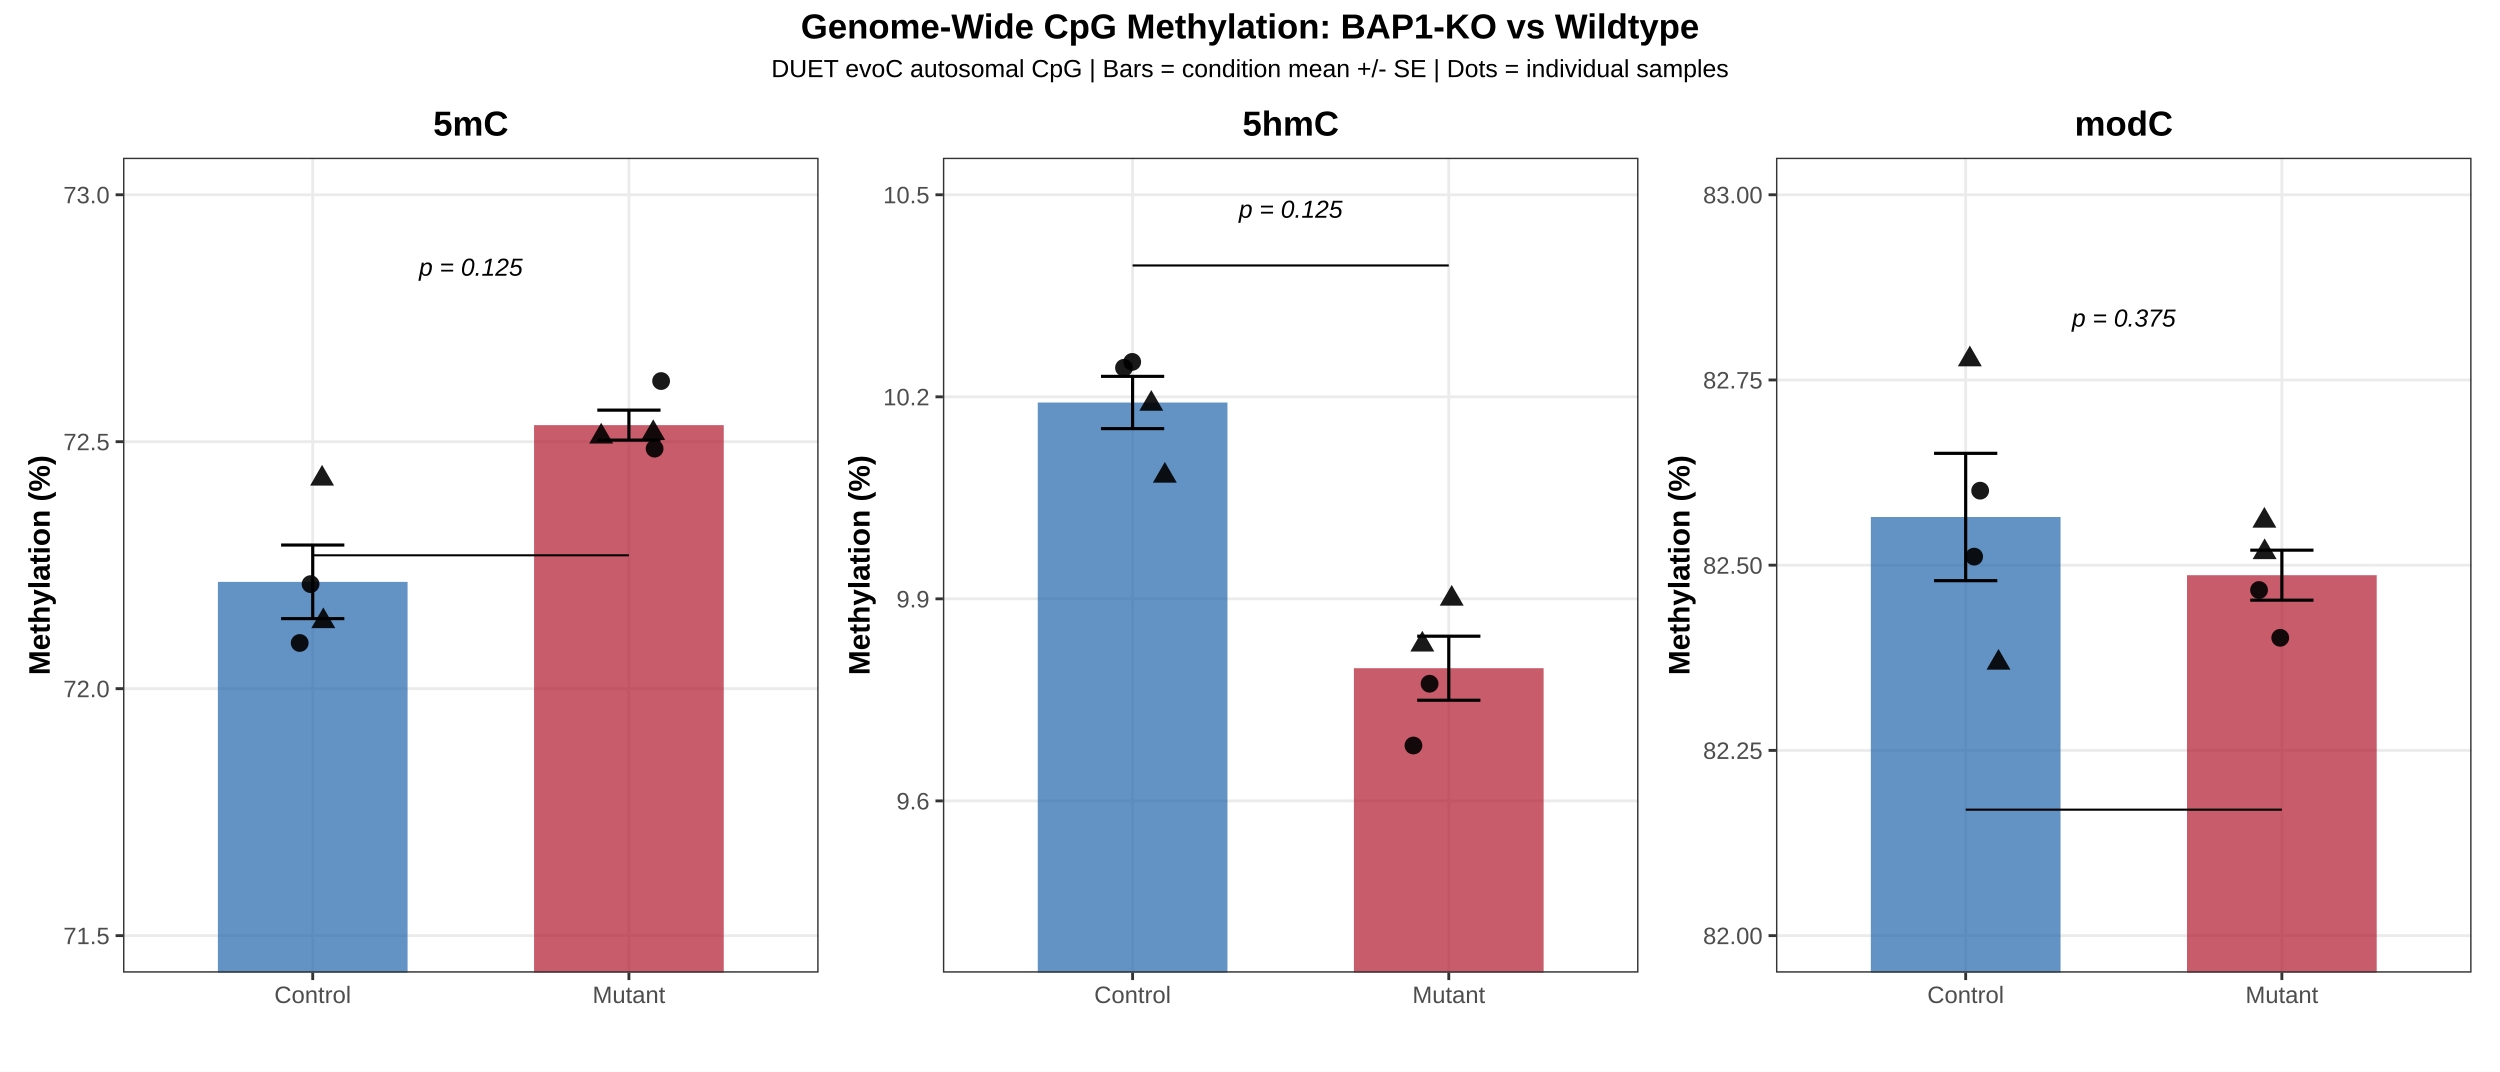
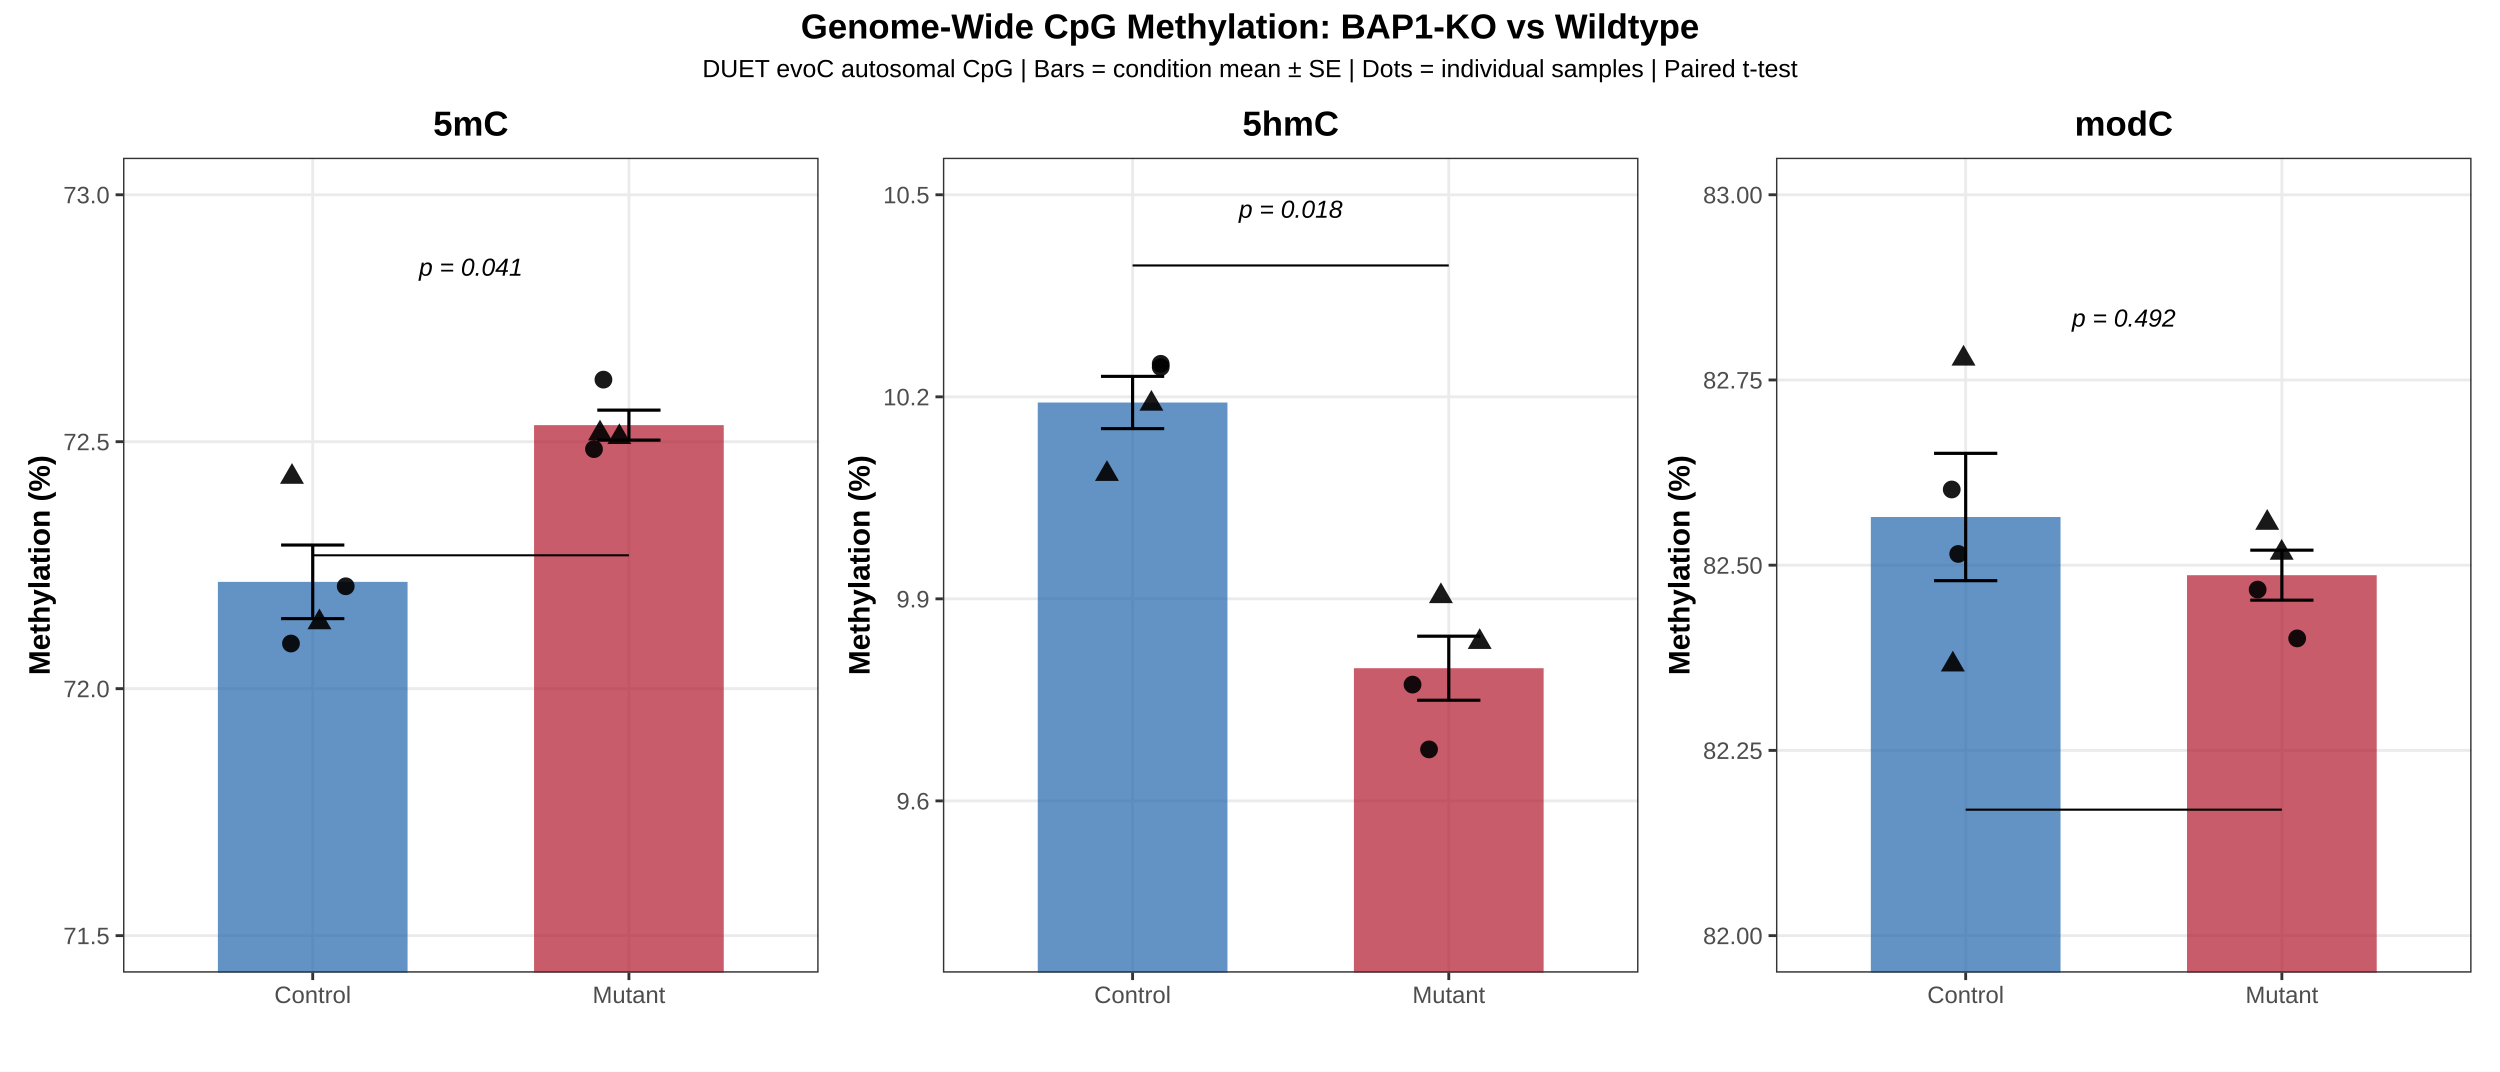
<svg xmlns="http://www.w3.org/2000/svg" width="1008.00pt" height="432.00pt" viewBox="0 0 1008.00 432.00">
  <g class="svglite">
    <defs>
      <style type="text/css">
    .svglite line, .svglite polyline, .svglite polygon, .svglite path, .svglite rect, .svglite circle {
      fill: none;
      stroke: #000000;
      stroke-linecap: round;
      stroke-linejoin: round;
      stroke-miterlimit: 10.00;
    }
    .svglite text {
      white-space: pre;
    }
    .svglite g.glyphgroup path {
      fill: inherit;
      stroke: none;
    }
  </style>
    </defs>
    <rect width="100%" height="100%" style="stroke: none; fill: #FFFFFF;" />
    <defs>
      <clipPath id="cpMC4wMHwxMDA4LjAwfDAuMDB8NDMyLjAw">
        <rect x="0.00" y="0.00" width="1008.00" height="432.00" />
      </clipPath>
    </defs>
    <g clip-path="url(#cpMC4wMHwxMDA4LjAwfDAuMDB8NDMyLjAw)">
      <rect x="0" y="0.00" width="1008.00" height="432.00" style="stroke-width: 1.07; stroke: #FFFFFF; fill: #FFFFFF;" />
    </g>
    <defs>
      <clipPath id="cpNDkuNjB8OTk2LjU0fDYzLjU5fDM5Mi4xNw==">
        <rect x="49.60" y="63.59" width="946.94" height="328.58" />
      </clipPath>
    </defs>
    <g clip-path="url(#cpNDkuNjB8OTk2LjU0fDYzLjU5fDM5Mi4xNw==)">
</g>
    <g clip-path="url(#cpMC4wMHwxMDA4LjAwfDAuMDB8NDMyLjAw)">
</g>
    <defs>
      <clipPath id="cpNS40OHwzMzYuMDV8MzguNjd8NDI2LjUy">
        <rect x="5.48" y="38.67" width="330.57" height="387.85" />
      </clipPath>
    </defs>
    <g clip-path="url(#cpNS40OHwzMzYuMDV8MzguNjd8NDI2LjUy)">
      <rect x="5.48" y="38.67" width="330.57" height="387.85" style="stroke-width: 1.16; stroke: #FFFFFF; fill: #FFFFFF;" />
    </g>
    <g clip-path="url(#cpMC4wMHwxMDA4LjAwfDAuMDB8NDMyLjAw)">
</g>
    <defs>
      <clipPath id="cpMzM2LjA1fDY2Ni42MnwzOC42N3w0MjYuNTI=">
        <rect x="336.05" y="38.67" width="330.57" height="387.85" />
      </clipPath>
    </defs>
    <g clip-path="url(#cpMzM2LjA1fDY2Ni42MnwzOC42N3w0MjYuNTI=)">
      <rect x="336.05" y="38.67" width="330.57" height="387.85" style="stroke-width: 1.16; stroke: #FFFFFF; fill: #FFFFFF;" />
    </g>
    <g clip-path="url(#cpMC4wMHwxMDA4LjAwfDAuMDB8NDMyLjAw)">
</g>
    <defs>
      <clipPath id="cpNjY2LjYyfDEwMDIuNTJ8MzguNjd8NDI2LjUy">
        <rect x="666.62" y="38.67" width="335.90" height="387.85" />
      </clipPath>
    </defs>
    <g clip-path="url(#cpNjY2LjYyfDEwMDIuNTJ8MzguNjd8NDI2LjUy)">
      <rect x="666.62" y="38.67" width="335.90" height="387.85" style="stroke-width: 1.16; stroke: #FFFFFF; fill: #FFFFFF;" />
    </g>
    <g clip-path="url(#cpMC4wMHwxMDA4LjAwfDAuMDB8NDMyLjAw)">
</g>
    <defs>
      <clipPath id="cpNDkuNjB8MzMwLjA3fDYzLjU5fDM5Mi4xNw==">
        <rect x="49.60" y="63.59" width="280.47" height="328.58" />
      </clipPath>
    </defs>
    <g clip-path="url(#cpNDkuNjB8MzMwLjA3fDYzLjU5fDM5Mi4xNw==)">
      <rect x="49.60" y="63.59" width="280.47" height="328.58" style="stroke-width: 1.16; stroke: none; fill: #FFFFFF;" />
      <polyline points="49.60,377.24 330.07,377.24 " style="stroke-width: 1.16; stroke: #EBEBEB; stroke-linecap: butt;" />
      <polyline points="49.60,277.67 330.07,277.67 " style="stroke-width: 1.16; stroke: #EBEBEB; stroke-linecap: butt;" />
      <polyline points="49.60,178.10 330.07,178.10 " style="stroke-width: 1.16; stroke: #EBEBEB; stroke-linecap: butt;" />
      <polyline points="49.60,78.53 330.07,78.53 " style="stroke-width: 1.16; stroke: #EBEBEB; stroke-linecap: butt;" />
      <polyline points="126.09,392.17 126.09,63.59 " style="stroke-width: 1.16; stroke: #EBEBEB; stroke-linecap: butt;" />
      <polyline points="253.58,392.17 253.58,63.59 " style="stroke-width: 1.16; stroke: #EBEBEB; stroke-linecap: butt;" />
      <rect x="87.85" y="234.60" width="76.49" height="14381.04" style="stroke-width: 1.16; stroke: none; stroke-linecap: butt; stroke-linejoin: miter; fill: #2166AC; fill-opacity: 0.70;" />
      <rect x="215.33" y="171.42" width="76.49" height="14444.22" style="stroke-width: 1.16; stroke: none; stroke-linecap: butt; stroke-linejoin: miter; fill: #B2182B; fill-opacity: 0.70;" />
      <polyline points="113.34,219.76 138.84,219.76 " style="stroke-width: 1.28; stroke-linecap: butt;" />
      <polyline points="126.09,219.76 126.09,249.43 " style="stroke-width: 1.28; stroke-linecap: butt;" />
      <polyline points="113.34,249.43 138.84,249.43 " style="stroke-width: 1.28; stroke-linecap: butt;" />
      <polyline points="240.83,165.37 266.33,165.37 " style="stroke-width: 1.28; stroke-linecap: butt;" />
      <polyline points="253.58,165.37 253.58,177.47 " style="stroke-width: 1.28; stroke-linecap: butt;" />
      <polyline points="240.83,177.47 266.33,177.47 " style="stroke-width: 1.28; stroke-linecap: butt;" />
-       <circle cx="120.84" cy="259.25" r="3.59" style="stroke-width: 0.77; stroke: none; fill: #000000; fill-opacity: 0.90;" />
-       <circle cx="125.23" cy="235.52" r="3.59" style="stroke-width: 0.77; stroke: none; fill: #000000; fill-opacity: 0.90;" />
-       <polygon points="129.86,187.43 134.69,195.80 125.03,195.80 " style="stroke-width: 0.77; stroke: none; fill: #000000; fill-opacity: 0.90;" />
-       <polygon points="130.36,244.90 135.19,253.26 125.52,253.26 " style="stroke-width: 0.77; stroke: none; fill: #000000; fill-opacity: 0.90;" />
-       <circle cx="266.56" cy="153.64" r="3.59" style="stroke-width: 0.77; stroke: none; fill: #000000; fill-opacity: 0.90;" />
-       <circle cx="263.94" cy="180.90" r="3.59" style="stroke-width: 0.77; stroke: none; fill: #000000; fill-opacity: 0.90;" />
-       <polygon points="263.39,169.07 268.22,177.44 258.56,177.44 " style="stroke-width: 0.77; stroke: none; fill: #000000; fill-opacity: 0.90;" />
-       <polygon points="242.39,170.45 247.23,178.82 237.56,178.82 " style="stroke-width: 0.77; stroke: none; fill: #000000; fill-opacity: 0.90;" />
-       <text x="189.84" y="111.17" text-anchor="middle" style="font-size: 9.96px; font-style: italic; font-family: &quot;Arial&quot;;" textLength="41.77px" lengthAdjust="spacingAndGlyphs">p = 0.125</text>
+       <circle cx="117.32" cy="259.47" r="3.59" style="stroke-width: 0.77; stroke: none; fill: #000000; fill-opacity: 0.90;" />
+       <circle cx="139.39" cy="236.39" r="3.59" style="stroke-width: 0.77; stroke: none; fill: #000000; fill-opacity: 0.90;" />
+       <polygon points="117.73,186.70 122.56,195.07 112.89,195.07 " style="stroke-width: 0.77; stroke: none; fill: #000000; fill-opacity: 0.90;" />
+       <polygon points="128.79,245.35 133.62,253.72 123.96,253.72 " style="stroke-width: 0.77; stroke: none; fill: #000000; fill-opacity: 0.90;" />
+       <circle cx="243.31" cy="153.07" r="3.59" style="stroke-width: 0.77; stroke: none; fill: #000000; fill-opacity: 0.90;" />
+       <circle cx="239.50" cy="181.08" r="3.59" style="stroke-width: 0.77; stroke: none; fill: #000000; fill-opacity: 0.90;" />
+       <polygon points="241.92,169.20 246.76,177.57 237.09,177.57 " style="stroke-width: 0.77; stroke: none; fill: #000000; fill-opacity: 0.90;" />
+       <polygon points="249.72,170.67 254.56,179.03 244.89,179.03 " style="stroke-width: 0.77; stroke: none; fill: #000000; fill-opacity: 0.90;" />
+       <text x="189.84" y="111.17" text-anchor="middle" style="font-size: 9.96px; font-style: italic; font-family: &quot;Arial&quot;;" textLength="41.77px" lengthAdjust="spacingAndGlyphs">p = 0.041</text>
      <line x1="126.09" y1="223.90" x2="253.58" y2="223.90" style="stroke-width: 0.85; stroke-linecap: butt;" />
      <rect x="49.60" y="63.59" width="280.47" height="328.58" style="stroke-width: 1.16; stroke: #333333;" />
    </g>
    <g clip-path="url(#cpMC4wMHwxMDA4LjAwfDAuMDB8NDMyLjAw)">
      <text x="44.22" y="380.67" text-anchor="end" style="font-size: 9.60px;fill: #4D4D4D; font-family: &quot;Arial&quot;;" textLength="18.66px" lengthAdjust="spacingAndGlyphs">71.5</text>
      <text x="44.22" y="281.10" text-anchor="end" style="font-size: 9.60px;fill: #4D4D4D; font-family: &quot;Arial&quot;;" textLength="18.66px" lengthAdjust="spacingAndGlyphs">72.0</text>
      <text x="44.22" y="181.53" text-anchor="end" style="font-size: 9.60px;fill: #4D4D4D; font-family: &quot;Arial&quot;;" textLength="18.66px" lengthAdjust="spacingAndGlyphs">72.5</text>
      <text x="44.22" y="81.96" text-anchor="end" style="font-size: 9.60px;fill: #4D4D4D; font-family: &quot;Arial&quot;;" textLength="18.66px" lengthAdjust="spacingAndGlyphs">73.0</text>
      <polyline points="46.61,377.24 49.60,377.24 " style="stroke-width: 1.16; stroke: #333333; stroke-linecap: butt;" />
      <polyline points="46.61,277.67 49.60,277.67 " style="stroke-width: 1.16; stroke: #333333; stroke-linecap: butt;" />
      <polyline points="46.61,178.10 49.60,178.10 " style="stroke-width: 1.16; stroke: #333333; stroke-linecap: butt;" />
      <polyline points="46.61,78.53 49.60,78.53 " style="stroke-width: 1.16; stroke: #333333; stroke-linecap: butt;" />
      <polyline points="126.09,395.16 126.09,392.17 " style="stroke-width: 1.16; stroke: #333333; stroke-linecap: butt;" />
      <polyline points="253.58,395.16 253.58,392.17 " style="stroke-width: 1.16; stroke: #333333; stroke-linecap: butt;" />
      <text x="126.09" y="404.42" text-anchor="middle" style="font-size: 9.60px;fill: #4D4D4D; font-family: &quot;Arial&quot;;" textLength="30.89px" lengthAdjust="spacingAndGlyphs">Control</text>
      <text x="253.58" y="404.42" text-anchor="middle" style="font-size: 9.60px;fill: #4D4D4D; font-family: &quot;Arial&quot;;" textLength="29.31px" lengthAdjust="spacingAndGlyphs">Mutant</text>
      <text transform="translate(20.05,227.88) rotate(-90)" text-anchor="middle" style="font-size: 12.00px; font-weight: bold; font-family: &quot;Arial&quot;;" textLength="88.66px" lengthAdjust="spacingAndGlyphs">Methylation (%)</text>
      <text x="189.84" y="54.67" text-anchor="middle" style="font-size: 14.00px; font-weight: bold; font-family: &quot;Arial&quot;;" textLength="30.34px" lengthAdjust="spacingAndGlyphs">5mC</text>
    </g>
    <defs>
      <clipPath id="cpMzgwLjE3fDY2MC42NHw2My41OXwzOTIuMTc=">
        <rect x="380.17" y="63.59" width="280.47" height="328.58" />
      </clipPath>
    </defs>
    <g clip-path="url(#cpMzgwLjE3fDY2MC42NHw2My41OXwzOTIuMTc=)">
      <rect x="380.17" y="63.59" width="280.47" height="328.58" style="stroke-width: 1.16; stroke: none; fill: #FFFFFF;" />
      <polyline points="380.17,322.93 660.64,322.93 " style="stroke-width: 1.16; stroke: #EBEBEB; stroke-linecap: butt;" />
      <polyline points="380.17,241.46 660.64,241.46 " style="stroke-width: 1.16; stroke: #EBEBEB; stroke-linecap: butt;" />
      <polyline points="380.17,160.00 660.64,160.00 " style="stroke-width: 1.16; stroke: #EBEBEB; stroke-linecap: butt;" />
      <polyline points="380.17,78.53 660.64,78.53 " style="stroke-width: 1.16; stroke: #EBEBEB; stroke-linecap: butt;" />
      <polyline points="456.66,392.17 456.66,63.59 " style="stroke-width: 1.16; stroke: #EBEBEB; stroke-linecap: butt;" />
      <polyline points="584.15,392.17 584.15,63.59 " style="stroke-width: 1.16; stroke: #EBEBEB; stroke-linecap: butt;" />
      <rect x="418.42" y="162.29" width="76.49" height="2767.54" style="stroke-width: 1.16; stroke: none; stroke-linecap: butt; stroke-linejoin: miter; fill: #2166AC; fill-opacity: 0.70;" />
      <rect x="545.90" y="269.43" width="76.49" height="2660.40" style="stroke-width: 1.16; stroke: none; stroke-linecap: butt; stroke-linejoin: miter; fill: #B2182B; fill-opacity: 0.70;" />
      <polyline points="443.91,151.75 469.41,151.75 " style="stroke-width: 1.28; stroke-linecap: butt;" />
      <polyline points="456.66,151.75 456.66,172.83 " style="stroke-width: 1.28; stroke-linecap: butt;" />
      <polyline points="443.91,172.83 469.41,172.83 " style="stroke-width: 1.28; stroke-linecap: butt;" />
      <polyline points="571.40,256.52 596.90,256.52 " style="stroke-width: 1.28; stroke-linecap: butt;" />
      <polyline points="584.15,256.52 584.15,282.34 " style="stroke-width: 1.28; stroke-linecap: butt;" />
      <polyline points="571.40,282.34 596.90,282.34 " style="stroke-width: 1.28; stroke-linecap: butt;" />
-       <circle cx="456.51" cy="145.92" r="3.59" style="stroke-width: 0.77; stroke: none; fill: #000000; fill-opacity: 0.90;" />
-       <circle cx="453.20" cy="148.29" r="3.59" style="stroke-width: 0.77; stroke: none; fill: #000000; fill-opacity: 0.90;" />
-       <polygon points="464.20,157.26 469.03,165.62 459.37,165.62 " style="stroke-width: 0.77; stroke: none; fill: #000000; fill-opacity: 0.90;" />
-       <polygon points="469.66,186.24 474.49,194.61 464.83,194.61 " style="stroke-width: 0.77; stroke: none; fill: #000000; fill-opacity: 0.90;" />
-       <circle cx="569.90" cy="300.59" r="3.59" style="stroke-width: 0.77; stroke: none; fill: #000000; fill-opacity: 0.90;" />
-       <circle cx="576.41" cy="275.68" r="3.59" style="stroke-width: 0.77; stroke: none; fill: #000000; fill-opacity: 0.90;" />
-       <polygon points="573.48,254.33 578.31,262.69 568.65,262.69 " style="stroke-width: 0.77; stroke: none; fill: #000000; fill-opacity: 0.90;" />
-       <polygon points="585.33,235.84 590.17,244.21 580.50,244.21 " style="stroke-width: 0.77; stroke: none; fill: #000000; fill-opacity: 0.90;" />
-       <text x="520.41" y="87.80" text-anchor="middle" style="font-size: 9.96px; font-style: italic; font-family: &quot;Arial&quot;;" textLength="41.77px" lengthAdjust="spacingAndGlyphs">p = 0.125</text>
+       <circle cx="468.00" cy="146.69" r="3.59" style="stroke-width: 0.77; stroke: none; fill: #000000; fill-opacity: 0.90;" />
+       <circle cx="468.00" cy="148.01" r="3.59" style="stroke-width: 0.77; stroke: none; fill: #000000; fill-opacity: 0.90;" />
+       <polygon points="464.25,157.22 469.08,165.59 459.42,165.59 " style="stroke-width: 0.77; stroke: none; fill: #000000; fill-opacity: 0.90;" />
+       <polygon points="446.32,185.54 451.15,193.91 441.49,193.91 " style="stroke-width: 0.77; stroke: none; fill: #000000; fill-opacity: 0.90;" />
+       <circle cx="576.19" cy="302.16" r="3.59" style="stroke-width: 0.77; stroke: none; fill: #000000; fill-opacity: 0.90;" />
+       <circle cx="569.54" cy="276.03" r="3.59" style="stroke-width: 0.77; stroke: none; fill: #000000; fill-opacity: 0.90;" />
+       <polygon points="596.61,253.28 601.44,261.65 591.78,261.65 " style="stroke-width: 0.77; stroke: none; fill: #000000; fill-opacity: 0.90;" />
+       <polygon points="580.98,234.81 585.81,243.18 576.15,243.18 " style="stroke-width: 0.77; stroke: none; fill: #000000; fill-opacity: 0.90;" />
+       <text x="520.41" y="87.80" text-anchor="middle" style="font-size: 9.96px; font-style: italic; font-family: &quot;Arial&quot;;" textLength="41.77px" lengthAdjust="spacingAndGlyphs">p = 0.018</text>
      <line x1="456.66" y1="107.04" x2="584.15" y2="107.04" style="stroke-width: 0.85; stroke-linecap: butt;" />
      <rect x="380.17" y="63.59" width="280.47" height="328.58" style="stroke-width: 1.16; stroke: #333333;" />
    </g>
    <g clip-path="url(#cpMC4wMHwxMDA4LjAwfDAuMDB8NDMyLjAw)">
      <text x="374.79" y="326.36" text-anchor="end" style="font-size: 9.60px;fill: #4D4D4D; font-family: &quot;Arial&quot;;" textLength="13.33px" lengthAdjust="spacingAndGlyphs">9.6</text>
      <text x="374.79" y="244.90" text-anchor="end" style="font-size: 9.60px;fill: #4D4D4D; font-family: &quot;Arial&quot;;" textLength="13.33px" lengthAdjust="spacingAndGlyphs">9.9</text>
      <text x="374.79" y="163.43" text-anchor="end" style="font-size: 9.60px;fill: #4D4D4D; font-family: &quot;Arial&quot;;" textLength="18.66px" lengthAdjust="spacingAndGlyphs">10.2</text>
      <text x="374.79" y="81.96" text-anchor="end" style="font-size: 9.60px;fill: #4D4D4D; font-family: &quot;Arial&quot;;" textLength="18.66px" lengthAdjust="spacingAndGlyphs">10.5</text>
      <polyline points="377.18,322.93 380.17,322.93 " style="stroke-width: 1.16; stroke: #333333; stroke-linecap: butt;" />
      <polyline points="377.18,241.46 380.17,241.46 " style="stroke-width: 1.16; stroke: #333333; stroke-linecap: butt;" />
      <polyline points="377.18,160.00 380.17,160.00 " style="stroke-width: 1.16; stroke: #333333; stroke-linecap: butt;" />
      <polyline points="377.18,78.53 380.17,78.53 " style="stroke-width: 1.16; stroke: #333333; stroke-linecap: butt;" />
      <polyline points="456.66,395.16 456.66,392.17 " style="stroke-width: 1.16; stroke: #333333; stroke-linecap: butt;" />
      <polyline points="584.15,395.16 584.15,392.17 " style="stroke-width: 1.16; stroke: #333333; stroke-linecap: butt;" />
      <text x="456.66" y="404.42" text-anchor="middle" style="font-size: 9.60px;fill: #4D4D4D; font-family: &quot;Arial&quot;;" textLength="30.89px" lengthAdjust="spacingAndGlyphs">Control</text>
      <text x="584.15" y="404.42" text-anchor="middle" style="font-size: 9.60px;fill: #4D4D4D; font-family: &quot;Arial&quot;;" textLength="29.31px" lengthAdjust="spacingAndGlyphs">Mutant</text>
      <text transform="translate(350.62,227.88) rotate(-90)" text-anchor="middle" style="font-size: 12.00px; font-weight: bold; font-family: &quot;Arial&quot;;" textLength="88.66px" lengthAdjust="spacingAndGlyphs">Methylation (%)</text>
      <text x="520.41" y="54.67" text-anchor="middle" style="font-size: 14.00px; font-weight: bold; font-family: &quot;Arial&quot;;" textLength="38.89px" lengthAdjust="spacingAndGlyphs">5hmC</text>
    </g>
    <defs>
      <clipPath id="cpNzE2LjA3fDk5Ni41NHw2My41OXwzOTIuMTc=">
        <rect x="716.07" y="63.59" width="280.47" height="328.58" />
      </clipPath>
    </defs>
    <g clip-path="url(#cpNzE2LjA3fDk5Ni41NHw2My41OXwzOTIuMTc=)">
      <rect x="716.07" y="63.59" width="280.47" height="328.58" style="stroke-width: 1.16; stroke: none; fill: #FFFFFF;" />
      <polyline points="716.07,377.24 996.54,377.24 " style="stroke-width: 1.16; stroke: #EBEBEB; stroke-linecap: butt;" />
      <polyline points="716.07,302.56 996.54,302.56 " style="stroke-width: 1.16; stroke: #EBEBEB; stroke-linecap: butt;" />
      <polyline points="716.07,227.88 996.54,227.88 " style="stroke-width: 1.16; stroke: #EBEBEB; stroke-linecap: butt;" />
      <polyline points="716.07,153.21 996.54,153.21 " style="stroke-width: 1.16; stroke: #EBEBEB; stroke-linecap: butt;" />
      <polyline points="716.07,78.53 996.54,78.53 " style="stroke-width: 1.16; stroke: #EBEBEB; stroke-linecap: butt;" />
      <polyline points="792.56,392.17 792.56,63.59 " style="stroke-width: 1.16; stroke: #EBEBEB; stroke-linecap: butt;" />
      <polyline points="920.05,392.17 920.05,63.59 " style="stroke-width: 1.16; stroke: #EBEBEB; stroke-linecap: butt;" />
      <rect x="754.32" y="208.45" width="76.49" height="24662.81" style="stroke-width: 1.16; stroke: none; stroke-linecap: butt; stroke-linejoin: miter; fill: #2166AC; fill-opacity: 0.70;" />
      <rect x="881.80" y="231.91" width="76.49" height="24639.36" style="stroke-width: 1.16; stroke: none; stroke-linecap: butt; stroke-linejoin: miter; fill: #B2182B; fill-opacity: 0.70;" />
      <polyline points="779.81,182.79 805.31,182.79 " style="stroke-width: 1.28; stroke-linecap: butt;" />
      <polyline points="792.56,182.79 792.56,234.12 " style="stroke-width: 1.28; stroke-linecap: butt;" />
      <polyline points="779.81,234.12 805.31,234.12 " style="stroke-width: 1.28; stroke-linecap: butt;" />
      <polyline points="907.30,221.83 932.80,221.83 " style="stroke-width: 1.28; stroke-linecap: butt;" />
      <polyline points="920.05,221.83 920.05,241.99 " style="stroke-width: 1.28; stroke-linecap: butt;" />
      <polyline points="907.30,241.99 932.80,241.99 " style="stroke-width: 1.28; stroke-linecap: butt;" />
-       <circle cx="795.98" cy="224.43" r="3.59" style="stroke-width: 0.77; stroke: none; fill: #000000; fill-opacity: 0.90;" />
-       <circle cx="798.40" cy="197.84" r="3.59" style="stroke-width: 0.77; stroke: none; fill: #000000; fill-opacity: 0.90;" />
-       <polygon points="794.24,139.33 799.07,147.70 789.40,147.70 " style="stroke-width: 0.77; stroke: none; fill: #000000; fill-opacity: 0.90;" />
-       <polygon points="805.80,261.65 810.63,270.02 800.97,270.02 " style="stroke-width: 0.77; stroke: none; fill: #000000; fill-opacity: 0.90;" />
-       <circle cx="910.85" cy="237.90" r="3.59" style="stroke-width: 0.77; stroke: none; fill: #000000; fill-opacity: 0.90;" />
-       <circle cx="919.39" cy="257.16" r="3.59" style="stroke-width: 0.77; stroke: none; fill: #000000; fill-opacity: 0.90;" />
-       <polygon points="913.10,217.07 917.93,225.44 908.27,225.44 " style="stroke-width: 0.77; stroke: none; fill: #000000; fill-opacity: 0.90;" />
-       <polygon points="913.00,204.39 917.83,212.75 908.17,212.75 " style="stroke-width: 0.77; stroke: none; fill: #000000; fill-opacity: 0.90;" />
-       <text x="856.31" y="131.68" text-anchor="middle" style="font-size: 9.96px; font-style: italic; font-family: &quot;Arial&quot;;" textLength="41.77px" lengthAdjust="spacingAndGlyphs">p = 0.375</text>
+       <circle cx="789.55" cy="223.35" r="3.59" style="stroke-width: 0.77; stroke: none; fill: #000000; fill-opacity: 0.90;" />
+       <circle cx="786.94" cy="197.36" r="3.59" style="stroke-width: 0.77; stroke: none; fill: #000000; fill-opacity: 0.90;" />
+       <polygon points="791.69,139.03 796.52,147.40 786.85,147.40 " style="stroke-width: 0.77; stroke: none; fill: #000000; fill-opacity: 0.90;" />
+       <polygon points="787.38,262.36 792.22,270.73 782.55,270.73 " style="stroke-width: 0.77; stroke: none; fill: #000000; fill-opacity: 0.90;" />
+       <circle cx="910.28" cy="237.73" r="3.59" style="stroke-width: 0.77; stroke: none; fill: #000000; fill-opacity: 0.90;" />
+       <circle cx="926.22" cy="257.40" r="3.59" style="stroke-width: 0.77; stroke: none; fill: #000000; fill-opacity: 0.90;" />
+       <polygon points="919.97,217.31 924.80,225.68 915.14,225.68 " style="stroke-width: 0.77; stroke: none; fill: #000000; fill-opacity: 0.90;" />
+       <polygon points="914.14,205.24 918.97,213.61 909.31,213.61 " style="stroke-width: 0.77; stroke: none; fill: #000000; fill-opacity: 0.90;" />
+       <text x="856.31" y="131.68" text-anchor="middle" style="font-size: 9.96px; font-style: italic; font-family: &quot;Arial&quot;;" textLength="41.77px" lengthAdjust="spacingAndGlyphs">p = 0.492</text>
      <line x1="792.56" y1="326.46" x2="920.05" y2="326.46" style="stroke-width: 0.85; stroke-linecap: butt;" />
      <rect x="716.07" y="63.59" width="280.47" height="328.58" style="stroke-width: 1.16; stroke: #333333;" />
    </g>
    <g clip-path="url(#cpMC4wMHwxMDA4LjAwfDAuMDB8NDMyLjAw)">
      <text x="710.69" y="380.67" text-anchor="end" style="font-size: 9.60px;fill: #4D4D4D; font-family: &quot;Arial&quot;;" textLength="23.98px" lengthAdjust="spacingAndGlyphs">82.00</text>
      <text x="710.69" y="305.99" text-anchor="end" style="font-size: 9.60px;fill: #4D4D4D; font-family: &quot;Arial&quot;;" textLength="23.98px" lengthAdjust="spacingAndGlyphs">82.25</text>
      <text x="710.69" y="231.32" text-anchor="end" style="font-size: 9.60px;fill: #4D4D4D; font-family: &quot;Arial&quot;;" textLength="23.98px" lengthAdjust="spacingAndGlyphs">82.50</text>
      <text x="710.69" y="156.64" text-anchor="end" style="font-size: 9.60px;fill: #4D4D4D; font-family: &quot;Arial&quot;;" textLength="23.98px" lengthAdjust="spacingAndGlyphs">82.75</text>
      <text x="710.69" y="81.96" text-anchor="end" style="font-size: 9.60px;fill: #4D4D4D; font-family: &quot;Arial&quot;;" textLength="23.98px" lengthAdjust="spacingAndGlyphs">83.00</text>
      <polyline points="713.08,377.24 716.07,377.24 " style="stroke-width: 1.16; stroke: #333333; stroke-linecap: butt;" />
      <polyline points="713.08,302.56 716.07,302.56 " style="stroke-width: 1.16; stroke: #333333; stroke-linecap: butt;" />
      <polyline points="713.08,227.88 716.07,227.88 " style="stroke-width: 1.16; stroke: #333333; stroke-linecap: butt;" />
      <polyline points="713.08,153.21 716.07,153.21 " style="stroke-width: 1.16; stroke: #333333; stroke-linecap: butt;" />
      <polyline points="713.08,78.53 716.07,78.53 " style="stroke-width: 1.16; stroke: #333333; stroke-linecap: butt;" />
      <polyline points="792.56,395.16 792.56,392.17 " style="stroke-width: 1.16; stroke: #333333; stroke-linecap: butt;" />
      <polyline points="920.05,395.16 920.05,392.17 " style="stroke-width: 1.16; stroke: #333333; stroke-linecap: butt;" />
      <text x="792.56" y="404.42" text-anchor="middle" style="font-size: 9.60px;fill: #4D4D4D; font-family: &quot;Arial&quot;;" textLength="30.89px" lengthAdjust="spacingAndGlyphs">Control</text>
      <text x="920.05" y="404.42" text-anchor="middle" style="font-size: 9.60px;fill: #4D4D4D; font-family: &quot;Arial&quot;;" textLength="29.31px" lengthAdjust="spacingAndGlyphs">Mutant</text>
      <text transform="translate(681.20,227.88) rotate(-90)" text-anchor="middle" style="font-size: 12.00px; font-weight: bold; font-family: &quot;Arial&quot;;" textLength="88.66px" lengthAdjust="spacingAndGlyphs">Methylation (%)</text>
      <text x="856.31" y="54.67" text-anchor="middle" style="font-size: 14.00px; font-weight: bold; font-family: &quot;Arial&quot;;" textLength="39.66px" lengthAdjust="spacingAndGlyphs">modC</text>
-       <text x="504.00" y="31.09" text-anchor="middle" style="font-size: 10.00px; font-family: &quot;Arial&quot;;" textLength="386.06px" lengthAdjust="spacingAndGlyphs">DUET evoC autosomal CpG | Bars = condition mean +/- SE | Dots = individual samples</text>
+       <text x="504.00" y="31.09" text-anchor="middle" style="font-size: 10.00px; font-family: &quot;Arial&quot;;" textLength="441.67px" lengthAdjust="spacingAndGlyphs">DUET evoC autosomal CpG | Bars = condition mean ± SE | Dots = individual samples | Paired t-test</text>
      <text x="504.00" y="15.50" text-anchor="middle" style="font-size: 14.00px; font-weight: bold; font-family: &quot;Arial&quot;;" textLength="362.11px" lengthAdjust="spacingAndGlyphs">Genome-Wide CpG Methylation: BAP1-KO vs Wildtype</text>
    </g>
  </g>
</svg>
